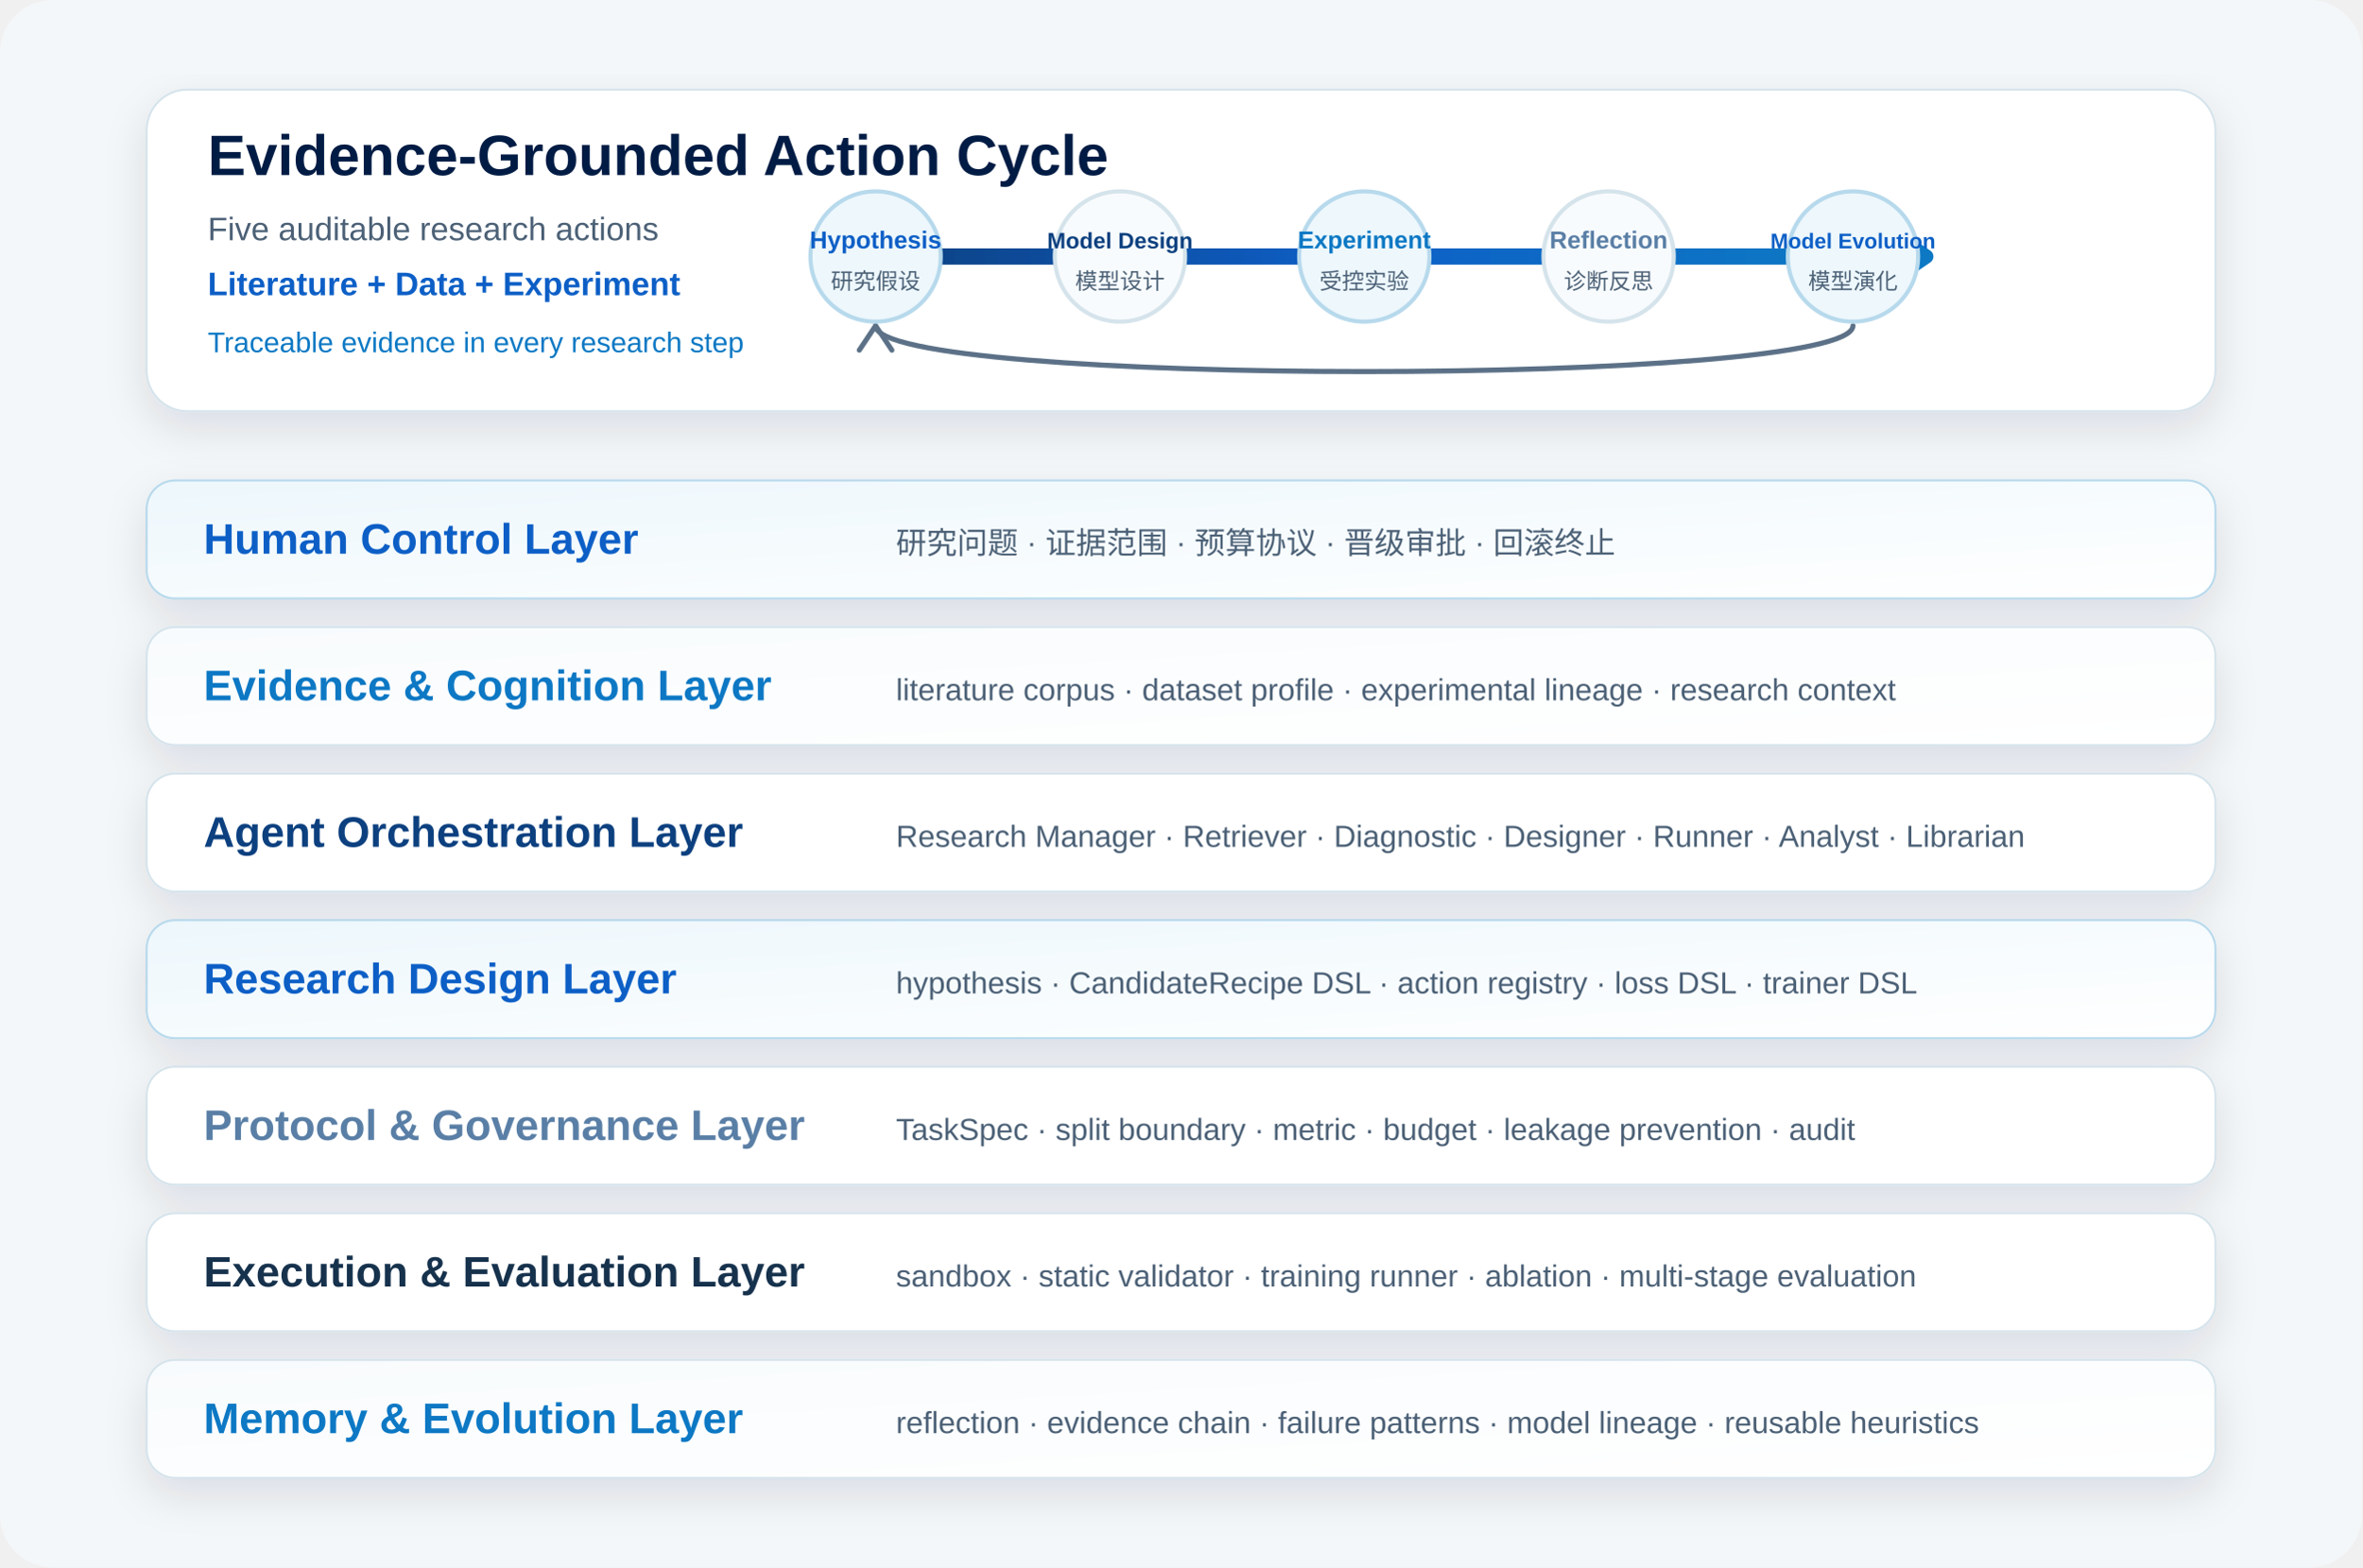
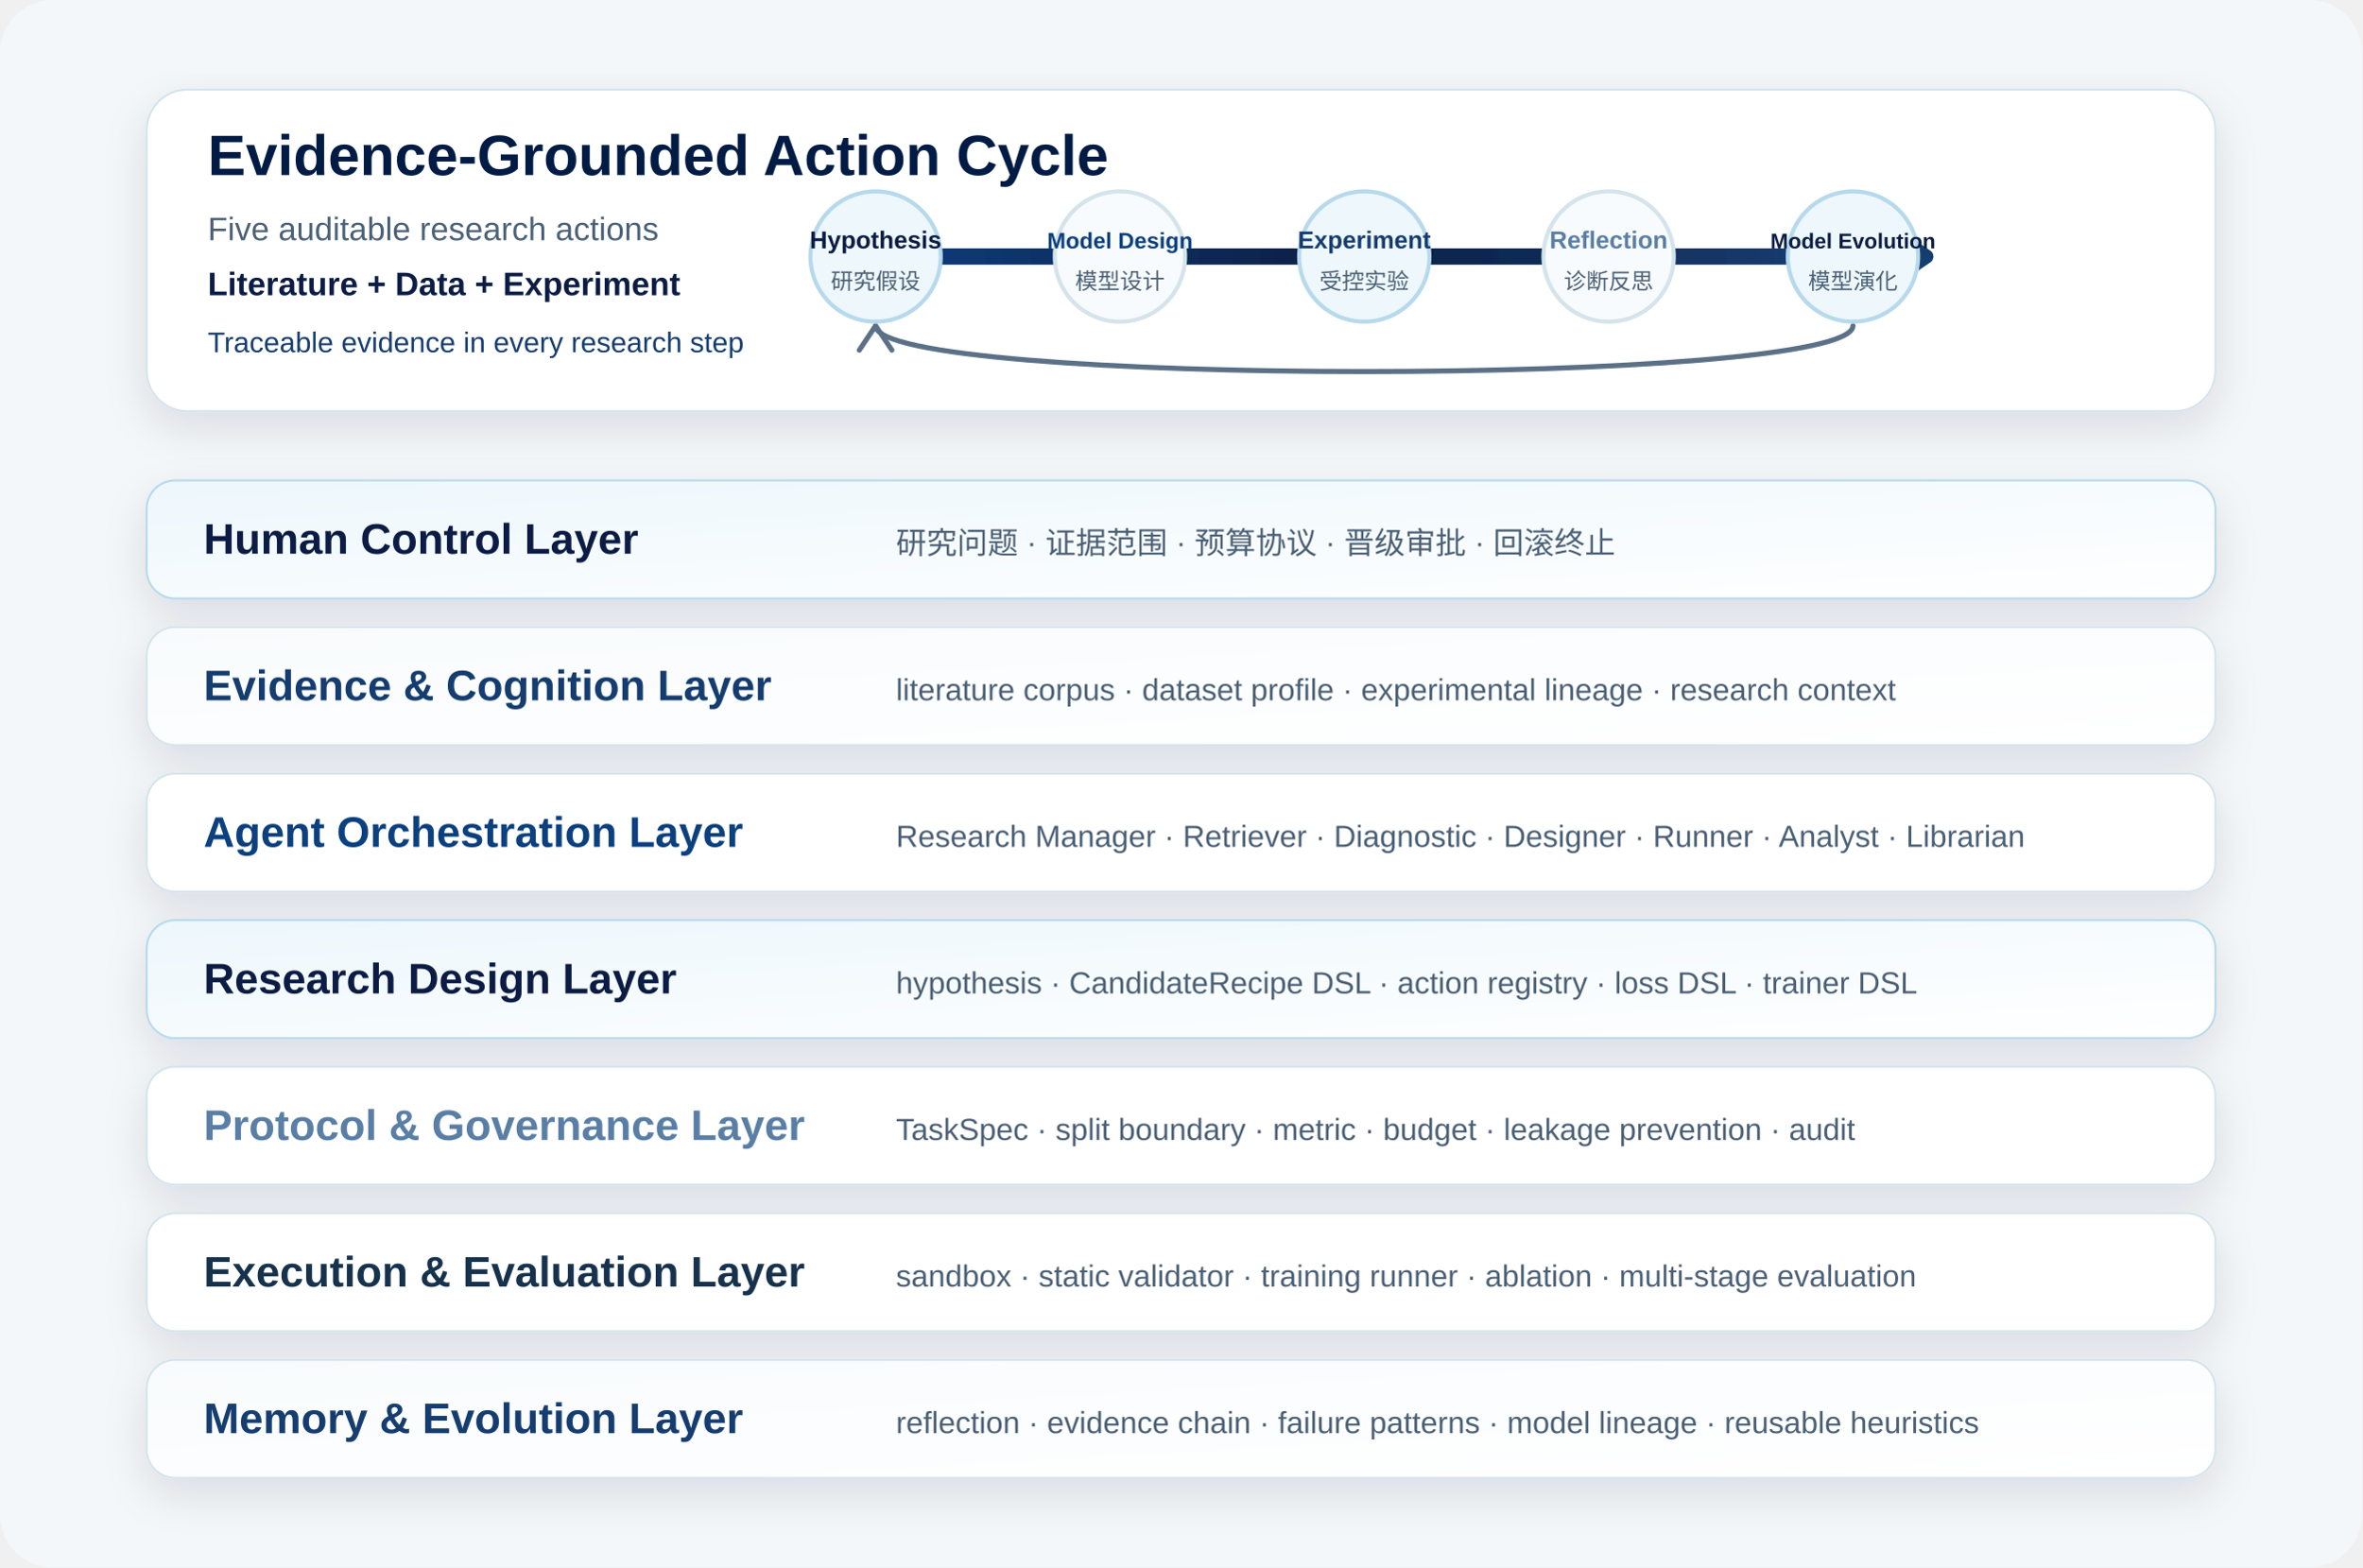
<svg xmlns="http://www.w3.org/2000/svg" viewBox="0 0 1160 770" role="img" aria-labelledby="title desc">
  <defs>
    <linearGradient id="layerA" x1="0" y1="0" x2="1" y2="1">
      <stop offset="0" stop-color="#edf7fc" />
      <stop offset="1" stop-color="#ffffff" />
    </linearGradient>
    <linearGradient id="layerB" x1="0" y1="0" x2="1" y2="1">
      <stop offset="0" stop-color="#f8fbfd" />
      <stop offset="1" stop-color="#ffffff" />
    </linearGradient>
    <linearGradient id="loopGrad" x1="420" y1="132" x2="900" y2="132" gradientUnits="userSpaceOnUse">
      <stop offset="0" stop-color="#083f7f" />
-       <stop offset="0.5" stop-color="#0b5fc6" />
-       <stop offset="1" stop-color="#0b78c4" />
+       <stop offset="0.5" stop-color="#091f44" />
+       <stop offset="1" stop-color="#163d70" />
    </linearGradient>
    <filter id="shadow" x="-10%" y="-10%" width="120%" height="130%">
      <feDropShadow dx="0" dy="8" stdDeviation="10" flood-color="#061f45" flood-opacity="0.11" />
    </filter>
  </defs>
  <rect width="1160" height="770" rx="26" fill="#f4f7f9" />
  <g filter="url(#shadow)">
    <rect x="72" y="44" width="1016" height="158" rx="20" fill="#ffffff" stroke="#d5e3eb" />
    <text x="102" y="86" font-size="28" font-weight="800" font-family="Arial, Helvetica, sans-serif" fill="#061f45">Evidence-Grounded Action Cycle</text>
    <text x="102" y="118" font-size="16" font-family="Arial, Helvetica, sans-serif" fill="#4c6176">Five auditable research actions</text>
-     <text x="102" y="145" font-size="16" font-weight="700" font-family="Arial, Helvetica, sans-serif" fill="#0b5fc6">Literature + Data + Experiment</text>
-     <text x="102" y="173" font-size="14" font-family="Arial, Helvetica, sans-serif" fill="#0b78c4">Traceable evidence in every research step</text>
+     <text x="102" y="145" font-size="16" font-weight="700" font-family="Arial, Helvetica, sans-serif" fill="#091f44">Literature + Data + Experiment</text>
+     <text x="102" y="173" font-size="14" font-family="Arial, Helvetica, sans-serif" fill="#163d70">Traceable evidence in every research step</text>
    <path d="M462 126 H944" fill="none" stroke="url(#loopGrad)" stroke-width="8" stroke-linecap="round" />
-     <path d="M946 126 l-22 -15 m22 15 l-22 15" fill="none" stroke="#0b78c4" stroke-width="7" stroke-linecap="round" stroke-linejoin="round" />
+     <path d="M946 126 l-22 -15 m22 15 l-22 15" fill="none" stroke="#163d70" stroke-width="7" stroke-linecap="round" stroke-linejoin="round" />
    <path id="research-loop-return" d="M910 160 C910 190 430 190 430 160" fill="none" stroke="#5b7187" stroke-width="2.5" stroke-linecap="round" />
    <path d="M430 160 l-8 12 m8 -12 l8 12" fill="none" stroke="#5b7187" stroke-width="2.5" stroke-linecap="round" stroke-linejoin="round" />
    <g font-family="Arial, Helvetica, sans-serif" text-anchor="middle">
      <circle cx="430" cy="126" r="32" fill="#edf7fc" stroke="#b7d9ec" stroke-width="2" />
-       <text x="430" y="122" font-size="12" font-weight="800" fill="#0b5fc6">Hypothesis</text>
+       <text x="430" y="122" font-size="12" font-weight="800" fill="#091f44">Hypothesis</text>
      <text x="430" y="142" font-size="11" fill="#4c6176">研究假设</text>
      <circle cx="550" cy="126" r="32" fill="#f8fbfd" stroke="#d5e3eb" stroke-width="2" />
      <text x="550" y="122" font-size="11" font-weight="800" fill="#083f7f">Model Design</text>
      <text x="550" y="142" font-size="11" fill="#4c6176">模型设计</text>
      <circle cx="670" cy="126" r="32" fill="#edf7fc" stroke="#b7d9ec" stroke-width="2" />
-       <text x="670" y="122" font-size="12" font-weight="800" fill="#0b78c4">Experiment</text>
+       <text x="670" y="122" font-size="12" font-weight="800" fill="#163d70">Experiment</text>
      <text x="670" y="142" font-size="11" fill="#4c6176">受控实验</text>
      <circle cx="790" cy="126" r="32" fill="#f8fbfd" stroke="#d5e3eb" stroke-width="2" />
      <text x="790" y="122" font-size="12" font-weight="800" fill="#5a7fa6">Reflection</text>
      <text x="790" y="142" font-size="11" fill="#4c6176">诊断反思</text>
      <circle cx="910" cy="126" r="32" fill="#edf7fc" stroke="#b7d9ec" stroke-width="2" />
-       <text x="910" y="122" font-size="10.5" font-weight="800" fill="#0b5fc6">Model Evolution</text>
+       <text x="910" y="122" font-size="10.5" font-weight="800" fill="#091f44">Model Evolution</text>
      <text x="910" y="142" font-size="11" fill="#4c6176">模型演化</text>
    </g>
  </g>
  <g filter="url(#shadow)" font-family="Arial, Helvetica, sans-serif">
    <rect x="72" y="236" width="1016" height="58" rx="14" fill="url(#layerA)" stroke="#b7d9ec" />
-     <text x="100" y="272" font-size="21" font-weight="800" fill="#0b5fc6">Human Control Layer</text>
+     <text x="100" y="272" font-size="21" font-weight="800" fill="#091f44">Human Control Layer</text>
    <text x="440" y="272" font-size="15" fill="#4c6176">研究问题 · 证据范围 · 预算协议 · 晋级审批 · 回滚终止</text>
    <rect x="72" y="308" width="1016" height="58" rx="14" fill="url(#layerB)" stroke="#d5e3eb" />
-     <text x="100" y="344" font-size="21" font-weight="800" fill="#0b78c4">Evidence &amp; Cognition Layer</text>
+     <text x="100" y="344" font-size="21" font-weight="800" fill="#163d70">Evidence &amp; Cognition Layer</text>
    <text x="440" y="344" font-size="15" fill="#4c6176">literature corpus · dataset profile · experimental lineage · research context</text>
    <rect x="72" y="380" width="1016" height="58" rx="14" fill="#ffffff" stroke="#d5e3eb" />
    <text x="100" y="416" font-size="21" font-weight="800" fill="#083f7f">Agent Orchestration Layer</text>
    <text x="440" y="416" font-size="15" fill="#4c6176">Research Manager · Retriever · Diagnostic · Designer · Runner · Analyst · Librarian</text>
    <rect x="72" y="452" width="1016" height="58" rx="14" fill="url(#layerA)" stroke="#b7d9ec" />
-     <text x="100" y="488" font-size="21" font-weight="800" fill="#0b5fc6">Research Design Layer</text>
+     <text x="100" y="488" font-size="21" font-weight="800" fill="#091f44">Research Design Layer</text>
    <text x="440" y="488" font-size="15" fill="#4c6176">hypothesis · CandidateRecipe DSL · action registry · loss DSL · trainer DSL</text>
    <rect x="72" y="524" width="1016" height="58" rx="14" fill="#ffffff" stroke="#d5e3eb" />
    <text x="100" y="560" font-size="21" font-weight="800" fill="#5a7fa6">Protocol &amp; Governance Layer</text>
    <text x="440" y="560" font-size="15" fill="#4c6176">TaskSpec · split boundary · metric · budget · leakage prevention · audit</text>
    <rect x="72" y="596" width="1016" height="58" rx="14" fill="#ffffff" stroke="#d5e3eb" />
    <text x="100" y="632" font-size="21" font-weight="800" fill="#17324d">Execution &amp; Evaluation Layer</text>
    <text x="440" y="632" font-size="15" fill="#4c6176">sandbox · static validator · training runner · ablation · multi-stage evaluation</text>
    <rect x="72" y="668" width="1016" height="58" rx="14" fill="url(#layerB)" stroke="#d5e3eb" />
-     <text x="100" y="704" font-size="21" font-weight="800" fill="#0b78c4">Memory &amp; Evolution Layer</text>
+     <text x="100" y="704" font-size="21" font-weight="800" fill="#163d70">Memory &amp; Evolution Layer</text>
    <text x="440" y="704" font-size="15" fill="#4c6176">reflection · evidence chain · failure patterns · model lineage · reusable heuristics</text>
  </g>
</svg>
